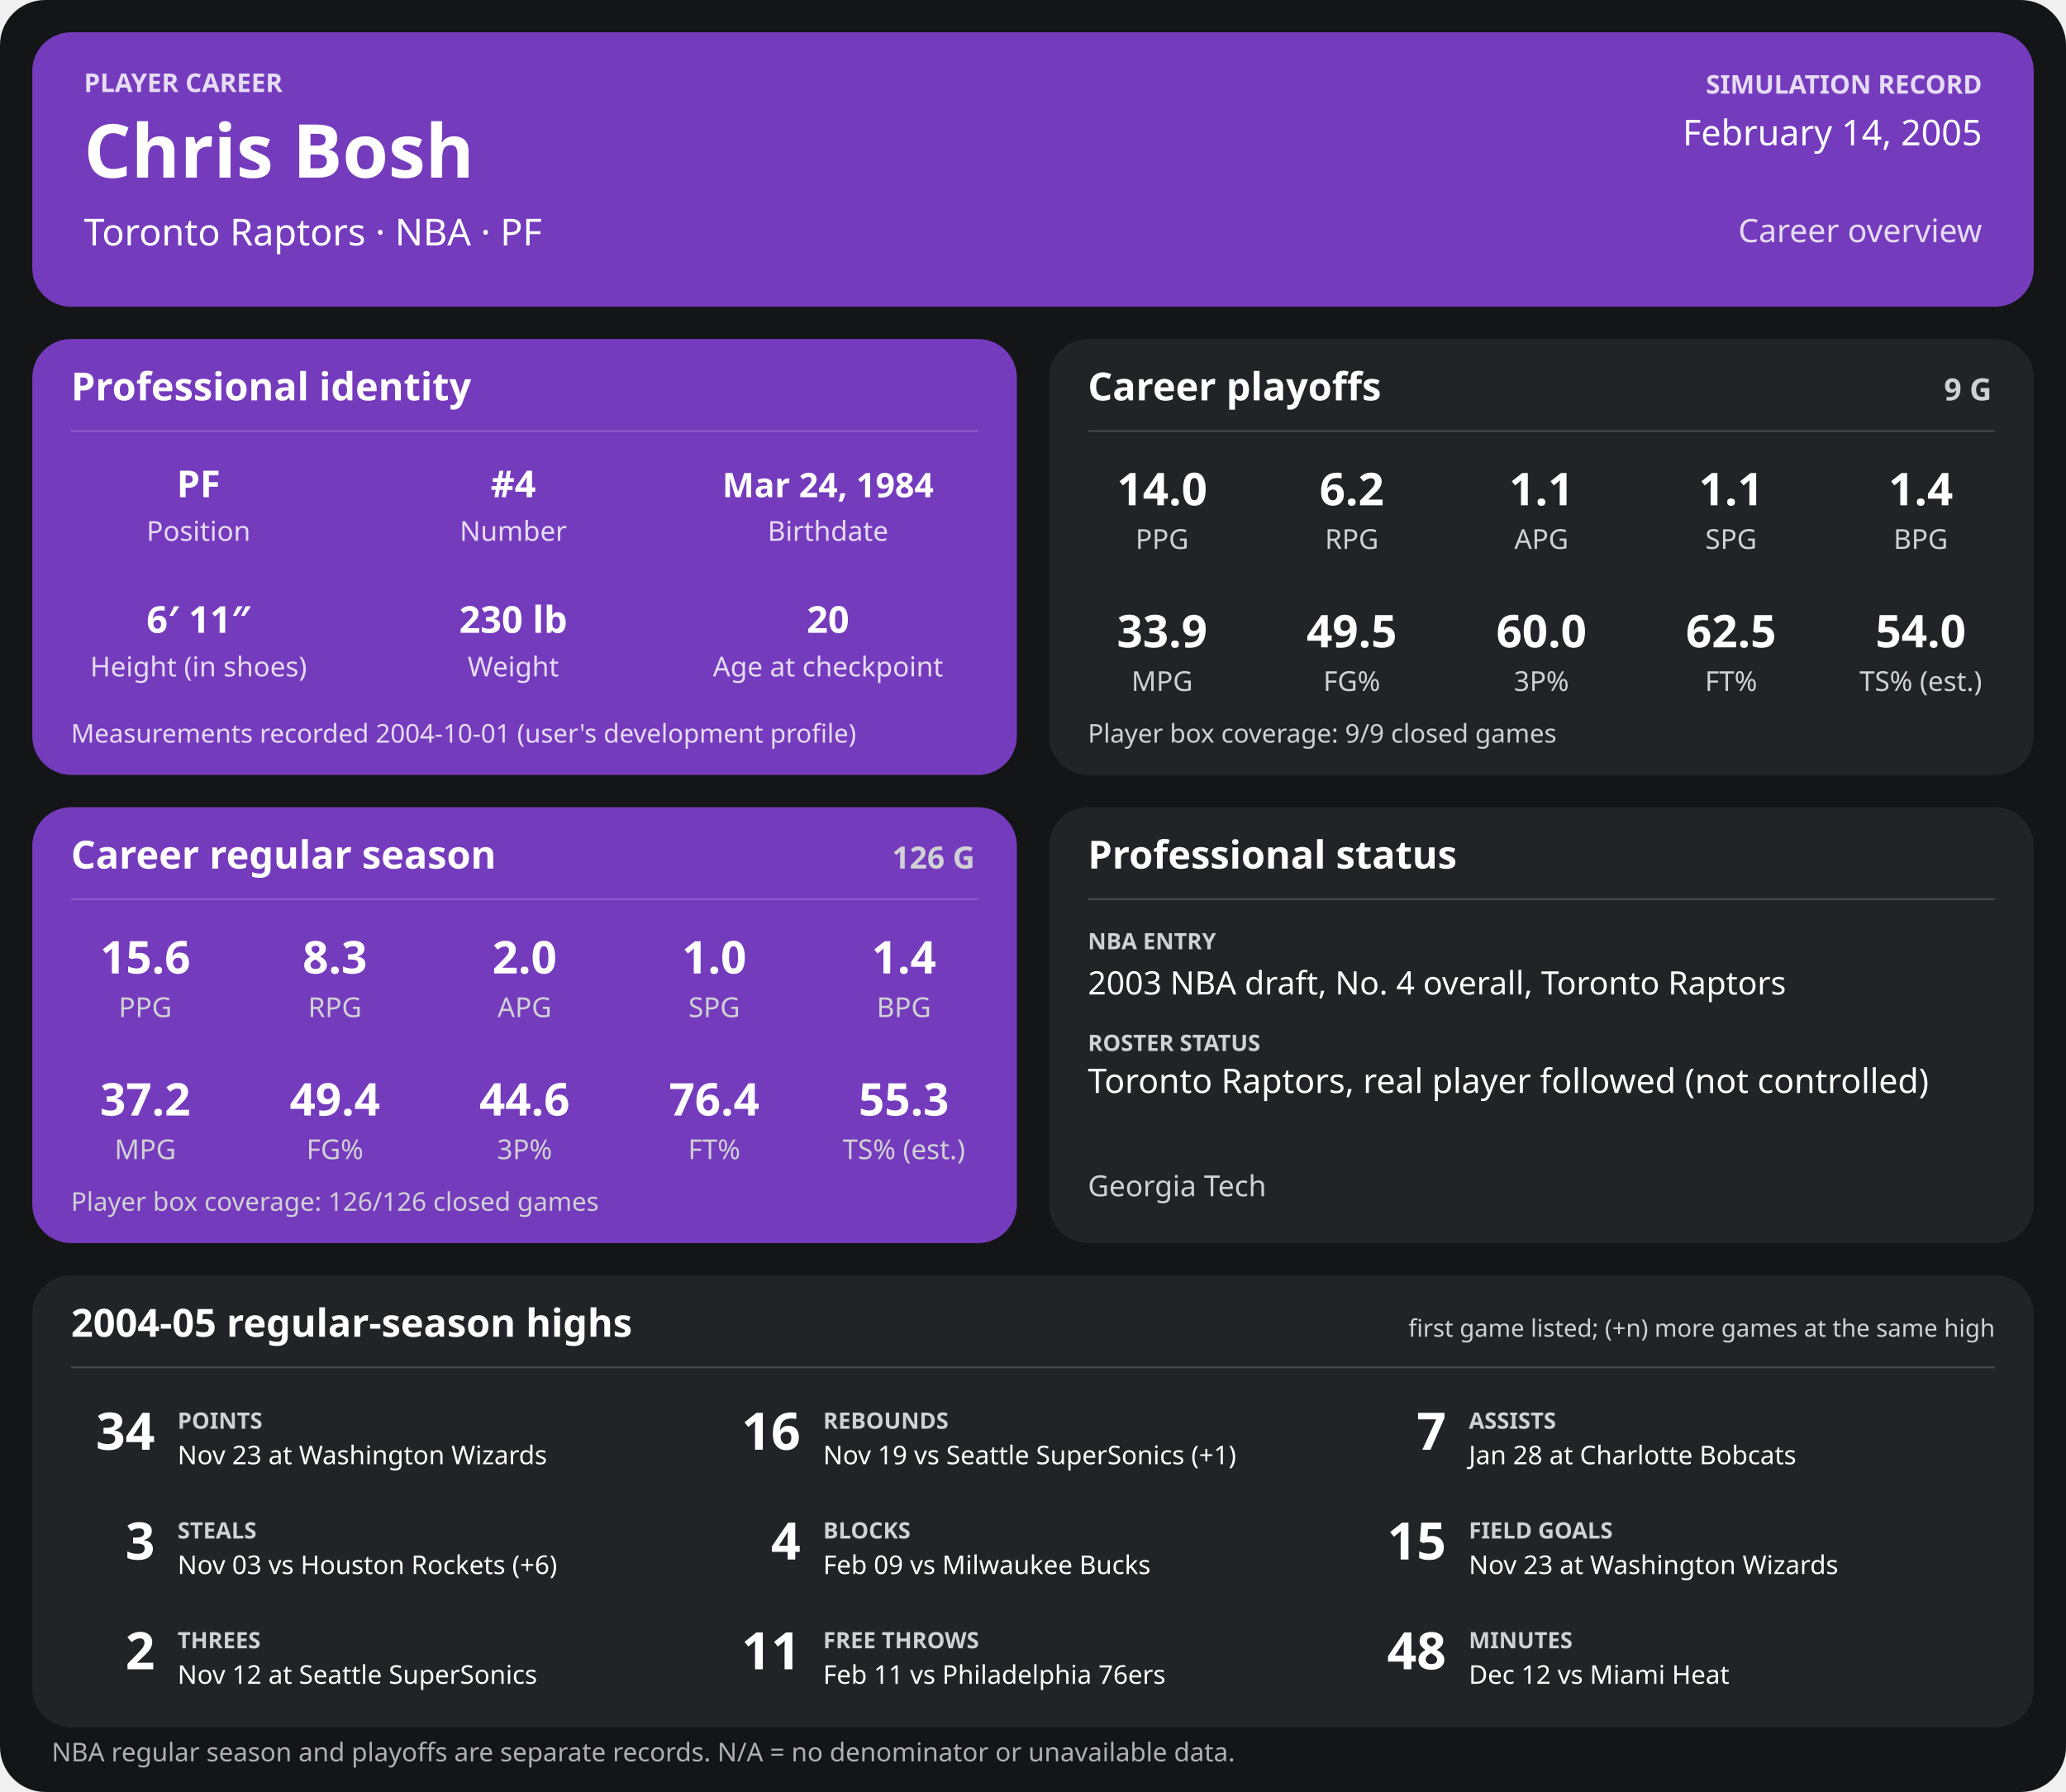
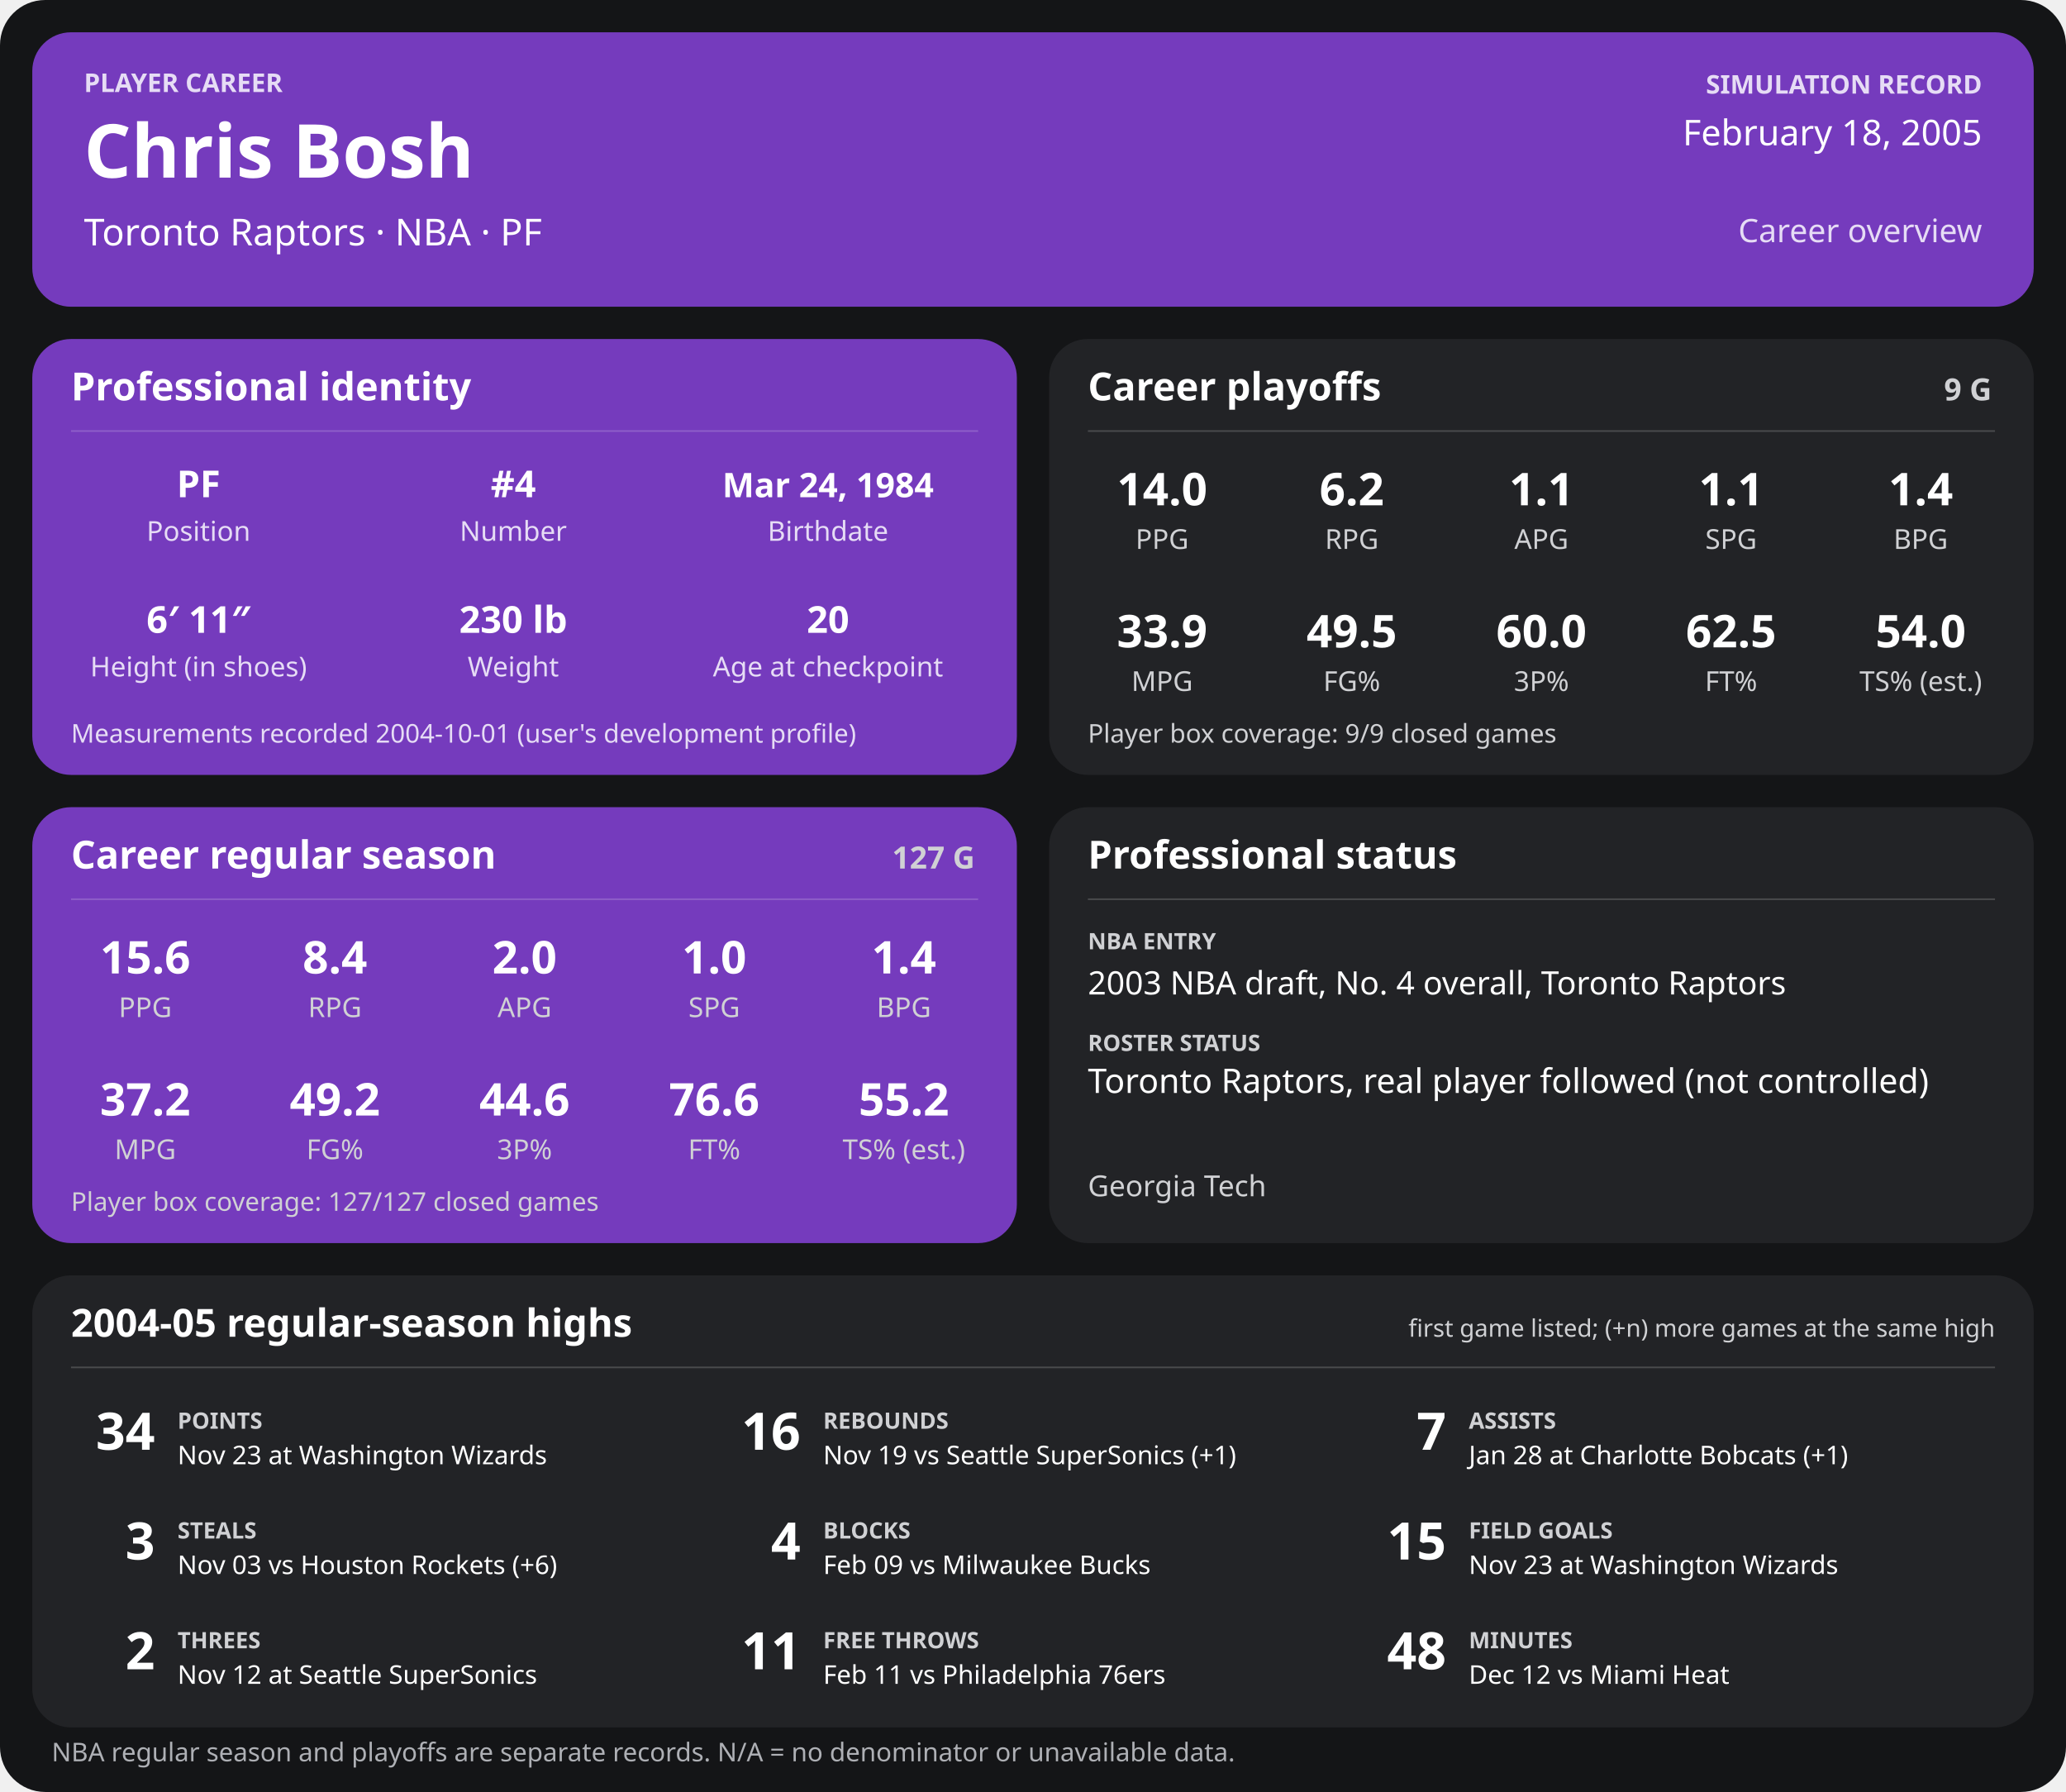
<svg xmlns="http://www.w3.org/2000/svg" width="1280" height="1110" viewBox="0 0 1280 1110" role="img" aria-labelledby="title desc">
  <rect width="1280" height="1110" rx="28" fill="#141517" />
  <g>
    <rect x="20" y="20" width="1240" height="170" rx="24" fill="#753bbd" />
    <text x="52" y="57" font-family="sans-serif" fill="#e6dcf5" font-size="16" font-weight="700" text-anchor="start">PLAYER CAREER</text>
    <text x="52" y="110" font-family="sans-serif" fill="#ffffff" font-size="46" font-weight="700" text-anchor="start">Chris Bosh</text>
    <text x="52" y="152" font-family="sans-serif" fill="#ffffff" font-size="23" font-weight="400" text-anchor="start">Toronto Raptors  ·  NBA  ·  PF</text>
    <text x="1228" y="58" font-family="sans-serif" fill="#e6dcf5" font-size="16" font-weight="700" text-anchor="end">SIMULATION RECORD</text>
-     <text x="1228" y="90" font-family="sans-serif" fill="#ffffff" font-size="22" font-weight="500" text-anchor="end">February 14, 2005</text>
+     <text x="1228" y="90" font-family="sans-serif" fill="#ffffff" font-size="22" font-weight="500" text-anchor="end">February 18, 2005</text>
    <text x="1228" y="150" font-family="sans-serif" fill="#e6dcf5" font-size="20" font-weight="500" text-anchor="end">Career overview</text>
    <rect x="20" y="210" width="610" height="270" rx="24" fill="#753bbd" />
    <text x="44" y="248" font-family="sans-serif" fill="#ffffff" font-size="24" font-weight="700" text-anchor="start">Professional identity</text>
    <line x1="44" y1="267" x2="606" y2="267" stroke="#ffffff" stroke-opacity="0.18" />
    <text x="123" y="308" font-family="sans-serif" fill="#ffffff" font-size="23" font-weight="600" text-anchor="middle">PF</text>
    <text x="123" y="335" font-family="sans-serif" fill="#e6dcf5" font-size="17" font-weight="400" text-anchor="middle">Position</text>
    <text x="318" y="308" font-family="sans-serif" fill="#ffffff" font-size="23" font-weight="600" text-anchor="middle">#4</text>
    <text x="318" y="335" font-family="sans-serif" fill="#e6dcf5" font-size="17" font-weight="400" text-anchor="middle">Number</text>
    <text x="513" y="308" font-family="sans-serif" fill="#ffffff" font-size="21" font-weight="600" text-anchor="middle">Mar 24, 1984</text>
    <text x="513" y="335" font-family="sans-serif" fill="#e6dcf5" font-size="17" font-weight="400" text-anchor="middle">Birthdate</text>
    <text x="123" y="392" font-family="sans-serif" fill="#ffffff" font-size="23" font-weight="600" text-anchor="middle">6′ 11″</text>
    <text x="123" y="419" font-family="sans-serif" fill="#e6dcf5" font-size="17" font-weight="400" text-anchor="middle">Height (in shoes)</text>
    <text x="318" y="392" font-family="sans-serif" fill="#ffffff" font-size="23" font-weight="600" text-anchor="middle">230 lb</text>
    <text x="318" y="419" font-family="sans-serif" fill="#e6dcf5" font-size="17" font-weight="400" text-anchor="middle">Weight</text>
    <text x="513" y="392" font-family="sans-serif" fill="#ffffff" font-size="23" font-weight="600" text-anchor="middle">20</text>
    <text x="513" y="419" font-family="sans-serif" fill="#e6dcf5" font-size="17" font-weight="400" text-anchor="middle">Age at checkpoint</text>
    <text x="44" y="460" font-family="sans-serif" fill="#e6dcf5" font-size="16" font-weight="400" text-anchor="start">Measurements recorded 2004-10-01 (user's development profile)</text>
    <rect x="650" y="210" width="610" height="270" rx="24" fill="#222326" />
    <text x="674" y="248" font-family="sans-serif" fill="#ffffff" font-size="24" font-weight="700" text-anchor="start">Career playoffs</text>
    <text x="1234" y="248" font-family="sans-serif" fill="#d0d1d4" font-size="19" font-weight="700" text-anchor="end">9 G</text>
    <line x1="674" y1="267" x2="1236" y2="267" stroke="#ffffff" stroke-opacity="0.18" />
    <text x="720.0" y="313" font-family="sans-serif" fill="#ffffff" font-size="28" font-weight="600" text-anchor="middle">14.0</text>
    <text x="720.0" y="340" font-family="sans-serif" fill="#d0d1d4" font-size="17" font-weight="400" text-anchor="middle">PPG</text>
    <text x="837.5" y="313" font-family="sans-serif" fill="#ffffff" font-size="28" font-weight="600" text-anchor="middle">6.2</text>
    <text x="837.5" y="340" font-family="sans-serif" fill="#d0d1d4" font-size="17" font-weight="400" text-anchor="middle">RPG</text>
    <text x="955.0" y="313" font-family="sans-serif" fill="#ffffff" font-size="28" font-weight="600" text-anchor="middle">1.1</text>
    <text x="955.0" y="340" font-family="sans-serif" fill="#d0d1d4" font-size="17" font-weight="400" text-anchor="middle">APG</text>
    <text x="1072.5" y="313" font-family="sans-serif" fill="#ffffff" font-size="28" font-weight="600" text-anchor="middle">1.1</text>
    <text x="1072.5" y="340" font-family="sans-serif" fill="#d0d1d4" font-size="17" font-weight="400" text-anchor="middle">SPG</text>
    <text x="1190.0" y="313" font-family="sans-serif" fill="#ffffff" font-size="28" font-weight="600" text-anchor="middle">1.4</text>
    <text x="1190.0" y="340" font-family="sans-serif" fill="#d0d1d4" font-size="17" font-weight="400" text-anchor="middle">BPG</text>
    <text x="720.0" y="401" font-family="sans-serif" fill="#ffffff" font-size="28" font-weight="600" text-anchor="middle">33.9</text>
    <text x="720.0" y="428" font-family="sans-serif" fill="#d0d1d4" font-size="17" font-weight="400" text-anchor="middle">MPG</text>
    <text x="837.5" y="401" font-family="sans-serif" fill="#ffffff" font-size="28" font-weight="600" text-anchor="middle">49.5</text>
    <text x="837.5" y="428" font-family="sans-serif" fill="#d0d1d4" font-size="17" font-weight="400" text-anchor="middle">FG%</text>
    <text x="955.0" y="401" font-family="sans-serif" fill="#ffffff" font-size="28" font-weight="600" text-anchor="middle">60.0</text>
    <text x="955.0" y="428" font-family="sans-serif" fill="#d0d1d4" font-size="17" font-weight="400" text-anchor="middle">3P%</text>
    <text x="1072.5" y="401" font-family="sans-serif" fill="#ffffff" font-size="28" font-weight="600" text-anchor="middle">62.5</text>
    <text x="1072.5" y="428" font-family="sans-serif" fill="#d0d1d4" font-size="17" font-weight="400" text-anchor="middle">FT%</text>
    <text x="1190.0" y="401" font-family="sans-serif" fill="#ffffff" font-size="28" font-weight="600" text-anchor="middle">54.0</text>
    <text x="1190.0" y="428" font-family="sans-serif" fill="#d0d1d4" font-size="17" font-weight="400" text-anchor="middle">TS% (est.)</text>
    <text x="674" y="460" font-family="sans-serif" fill="#d0d1d4" font-size="16" font-weight="400" text-anchor="start">Player box coverage: 9/9 closed games</text>
    <rect x="20" y="500" width="610" height="270" rx="24" fill="#753bbd" />
    <text x="44" y="538" font-family="sans-serif" fill="#ffffff" font-size="24" font-weight="700" text-anchor="start">Career regular season</text>
-     <text x="604" y="538" font-family="sans-serif" fill="#d0d1d4" font-size="19" font-weight="700" text-anchor="end">126 G</text>
+     <text x="604" y="538" font-family="sans-serif" fill="#d0d1d4" font-size="19" font-weight="700" text-anchor="end">127 G</text>
    <line x1="44" y1="557" x2="606" y2="557" stroke="#ffffff" stroke-opacity="0.18" />
    <text x="90.0" y="603" font-family="sans-serif" fill="#ffffff" font-size="28" font-weight="600" text-anchor="middle">15.6</text>
    <text x="90.0" y="630" font-family="sans-serif" fill="#d0d1d4" font-size="17" font-weight="400" text-anchor="middle">PPG</text>
-     <text x="207.5" y="603" font-family="sans-serif" fill="#ffffff" font-size="28" font-weight="600" text-anchor="middle">8.3</text>
+     <text x="207.5" y="603" font-family="sans-serif" fill="#ffffff" font-size="28" font-weight="600" text-anchor="middle">8.4</text>
    <text x="207.5" y="630" font-family="sans-serif" fill="#d0d1d4" font-size="17" font-weight="400" text-anchor="middle">RPG</text>
    <text x="325.0" y="603" font-family="sans-serif" fill="#ffffff" font-size="28" font-weight="600" text-anchor="middle">2.0</text>
    <text x="325.0" y="630" font-family="sans-serif" fill="#d0d1d4" font-size="17" font-weight="400" text-anchor="middle">APG</text>
    <text x="442.5" y="603" font-family="sans-serif" fill="#ffffff" font-size="28" font-weight="600" text-anchor="middle">1.0</text>
    <text x="442.5" y="630" font-family="sans-serif" fill="#d0d1d4" font-size="17" font-weight="400" text-anchor="middle">SPG</text>
    <text x="560.0" y="603" font-family="sans-serif" fill="#ffffff" font-size="28" font-weight="600" text-anchor="middle">1.4</text>
    <text x="560.0" y="630" font-family="sans-serif" fill="#d0d1d4" font-size="17" font-weight="400" text-anchor="middle">BPG</text>
    <text x="90.0" y="691" font-family="sans-serif" fill="#ffffff" font-size="28" font-weight="600" text-anchor="middle">37.2</text>
    <text x="90.0" y="718" font-family="sans-serif" fill="#d0d1d4" font-size="17" font-weight="400" text-anchor="middle">MPG</text>
-     <text x="207.5" y="691" font-family="sans-serif" fill="#ffffff" font-size="28" font-weight="600" text-anchor="middle">49.4</text>
+     <text x="207.5" y="691" font-family="sans-serif" fill="#ffffff" font-size="28" font-weight="600" text-anchor="middle">49.2</text>
    <text x="207.5" y="718" font-family="sans-serif" fill="#d0d1d4" font-size="17" font-weight="400" text-anchor="middle">FG%</text>
    <text x="325.0" y="691" font-family="sans-serif" fill="#ffffff" font-size="28" font-weight="600" text-anchor="middle">44.6</text>
    <text x="325.0" y="718" font-family="sans-serif" fill="#d0d1d4" font-size="17" font-weight="400" text-anchor="middle">3P%</text>
-     <text x="442.5" y="691" font-family="sans-serif" fill="#ffffff" font-size="28" font-weight="600" text-anchor="middle">76.4</text>
+     <text x="442.5" y="691" font-family="sans-serif" fill="#ffffff" font-size="28" font-weight="600" text-anchor="middle">76.6</text>
    <text x="442.5" y="718" font-family="sans-serif" fill="#d0d1d4" font-size="17" font-weight="400" text-anchor="middle">FT%</text>
-     <text x="560.0" y="691" font-family="sans-serif" fill="#ffffff" font-size="28" font-weight="600" text-anchor="middle">55.3</text>
+     <text x="560.0" y="691" font-family="sans-serif" fill="#ffffff" font-size="28" font-weight="600" text-anchor="middle">55.2</text>
    <text x="560.0" y="718" font-family="sans-serif" fill="#d0d1d4" font-size="17" font-weight="400" text-anchor="middle">TS% (est.)</text>
-     <text x="44" y="750" font-family="sans-serif" fill="#d0d1d4" font-size="16" font-weight="400" text-anchor="start">Player box coverage: 126/126 closed games</text>
+     <text x="44" y="750" font-family="sans-serif" fill="#d0d1d4" font-size="16" font-weight="400" text-anchor="start">Player box coverage: 127/127 closed games</text>
    <rect x="650" y="500" width="610" height="270" rx="24" fill="#222326" />
    <text x="674" y="538" font-family="sans-serif" fill="#ffffff" font-size="24" font-weight="700" text-anchor="start">Professional status</text>
    <line x1="674" y1="557" x2="1236" y2="557" stroke="#ffffff" stroke-opacity="0.18" />
    <text x="674" y="588" font-family="sans-serif" fill="#d0d1d4" font-size="14" font-weight="700" text-anchor="start">NBA ENTRY</text>
    <text x="674" y="616" font-family="sans-serif" fill="#ffffff" font-size="20" font-weight="500" text-anchor="start">2003 NBA draft, No. 4 overall, Toronto Raptors</text>
    <text x="674" y="651" font-family="sans-serif" fill="#d0d1d4" font-size="14" font-weight="700" text-anchor="start">ROSTER STATUS</text>
    <text x="674" y="677" font-family="sans-serif" fill="#ffffff" font-size="21" font-weight="500" text-anchor="start">Toronto Raptors, real player followed (not controlled)</text>
    <text x="674" y="741" font-family="sans-serif" fill="#d0d1d4" font-size="18" font-weight="400" text-anchor="start">Georgia Tech</text>
    <rect x="20" y="790" width="1240" height="280" rx="24" fill="#222326" />
    <text x="44" y="828" font-family="sans-serif" fill="#ffffff" font-size="24" font-weight="700" text-anchor="start">2004-05 regular-season highs</text>
    <text x="1236" y="828" font-family="sans-serif" fill="#d0d1d4" font-size="15" font-weight="400" text-anchor="end">first game listed; (+n) more games at the same high</text>
    <line x1="44" y1="847" x2="1236" y2="847" stroke="#ffffff" stroke-opacity="0.18" />
    <text x="96" y="898" font-family="sans-serif" fill="#ffffff" font-size="32" font-weight="700" text-anchor="end">34</text>
    <text x="110" y="885" font-family="sans-serif" fill="#d0d1d4" font-size="14" font-weight="700" text-anchor="start">POINTS</text>
    <text x="110" y="907" font-family="sans-serif" fill="#ffffff" font-size="16" font-weight="400" text-anchor="start">Nov 23 at Washington Wizards</text>
    <text x="496" y="898" font-family="sans-serif" fill="#ffffff" font-size="32" font-weight="700" text-anchor="end">16</text>
    <text x="510" y="885" font-family="sans-serif" fill="#d0d1d4" font-size="14" font-weight="700" text-anchor="start">REBOUNDS</text>
    <text x="510" y="907" font-family="sans-serif" fill="#ffffff" font-size="16" font-weight="400" text-anchor="start">Nov 19 vs Seattle SuperSonics (+1)</text>
    <text x="896" y="898" font-family="sans-serif" fill="#ffffff" font-size="32" font-weight="700" text-anchor="end">7</text>
    <text x="910" y="885" font-family="sans-serif" fill="#d0d1d4" font-size="14" font-weight="700" text-anchor="start">ASSISTS</text>
-     <text x="910" y="907" font-family="sans-serif" fill="#ffffff" font-size="16" font-weight="400" text-anchor="start">Jan 28 at Charlotte Bobcats</text>
+     <text x="910" y="907" font-family="sans-serif" fill="#ffffff" font-size="16" font-weight="400" text-anchor="start">Jan 28 at Charlotte Bobcats (+1)</text>
    <text x="96" y="966" font-family="sans-serif" fill="#ffffff" font-size="32" font-weight="700" text-anchor="end">3</text>
    <text x="110" y="953" font-family="sans-serif" fill="#d0d1d4" font-size="14" font-weight="700" text-anchor="start">STEALS</text>
    <text x="110" y="975" font-family="sans-serif" fill="#ffffff" font-size="16" font-weight="400" text-anchor="start">Nov 03 vs Houston Rockets (+6)</text>
    <text x="496" y="966" font-family="sans-serif" fill="#ffffff" font-size="32" font-weight="700" text-anchor="end">4</text>
    <text x="510" y="953" font-family="sans-serif" fill="#d0d1d4" font-size="14" font-weight="700" text-anchor="start">BLOCKS</text>
    <text x="510" y="975" font-family="sans-serif" fill="#ffffff" font-size="16" font-weight="400" text-anchor="start">Feb 09 vs Milwaukee Bucks</text>
    <text x="896" y="966" font-family="sans-serif" fill="#ffffff" font-size="32" font-weight="700" text-anchor="end">15</text>
    <text x="910" y="953" font-family="sans-serif" fill="#d0d1d4" font-size="14" font-weight="700" text-anchor="start">FIELD GOALS</text>
    <text x="910" y="975" font-family="sans-serif" fill="#ffffff" font-size="16" font-weight="400" text-anchor="start">Nov 23 at Washington Wizards</text>
    <text x="96" y="1034" font-family="sans-serif" fill="#ffffff" font-size="32" font-weight="700" text-anchor="end">2</text>
    <text x="110" y="1021" font-family="sans-serif" fill="#d0d1d4" font-size="14" font-weight="700" text-anchor="start">THREES</text>
    <text x="110" y="1043" font-family="sans-serif" fill="#ffffff" font-size="16" font-weight="400" text-anchor="start">Nov 12 at Seattle SuperSonics</text>
    <text x="496" y="1034" font-family="sans-serif" fill="#ffffff" font-size="32" font-weight="700" text-anchor="end">11</text>
    <text x="510" y="1021" font-family="sans-serif" fill="#d0d1d4" font-size="14" font-weight="700" text-anchor="start">FREE THROWS</text>
    <text x="510" y="1043" font-family="sans-serif" fill="#ffffff" font-size="16" font-weight="400" text-anchor="start">Feb 11 vs Philadelphia 76ers</text>
    <text x="896" y="1034" font-family="sans-serif" fill="#ffffff" font-size="32" font-weight="700" text-anchor="end">48</text>
    <text x="910" y="1021" font-family="sans-serif" fill="#d0d1d4" font-size="14" font-weight="700" text-anchor="start">MINUTES</text>
    <text x="910" y="1043" font-family="sans-serif" fill="#ffffff" font-size="16" font-weight="400" text-anchor="start">Dec 12 vs Miami Heat</text>
    <text x="32" y="1091" font-family="sans-serif" fill="#aeb0b5" font-size="16" font-weight="400" text-anchor="start">NBA regular season and playoffs are separate records. N/A = no denominator or unavailable data.</text>
  </g>
</svg>
